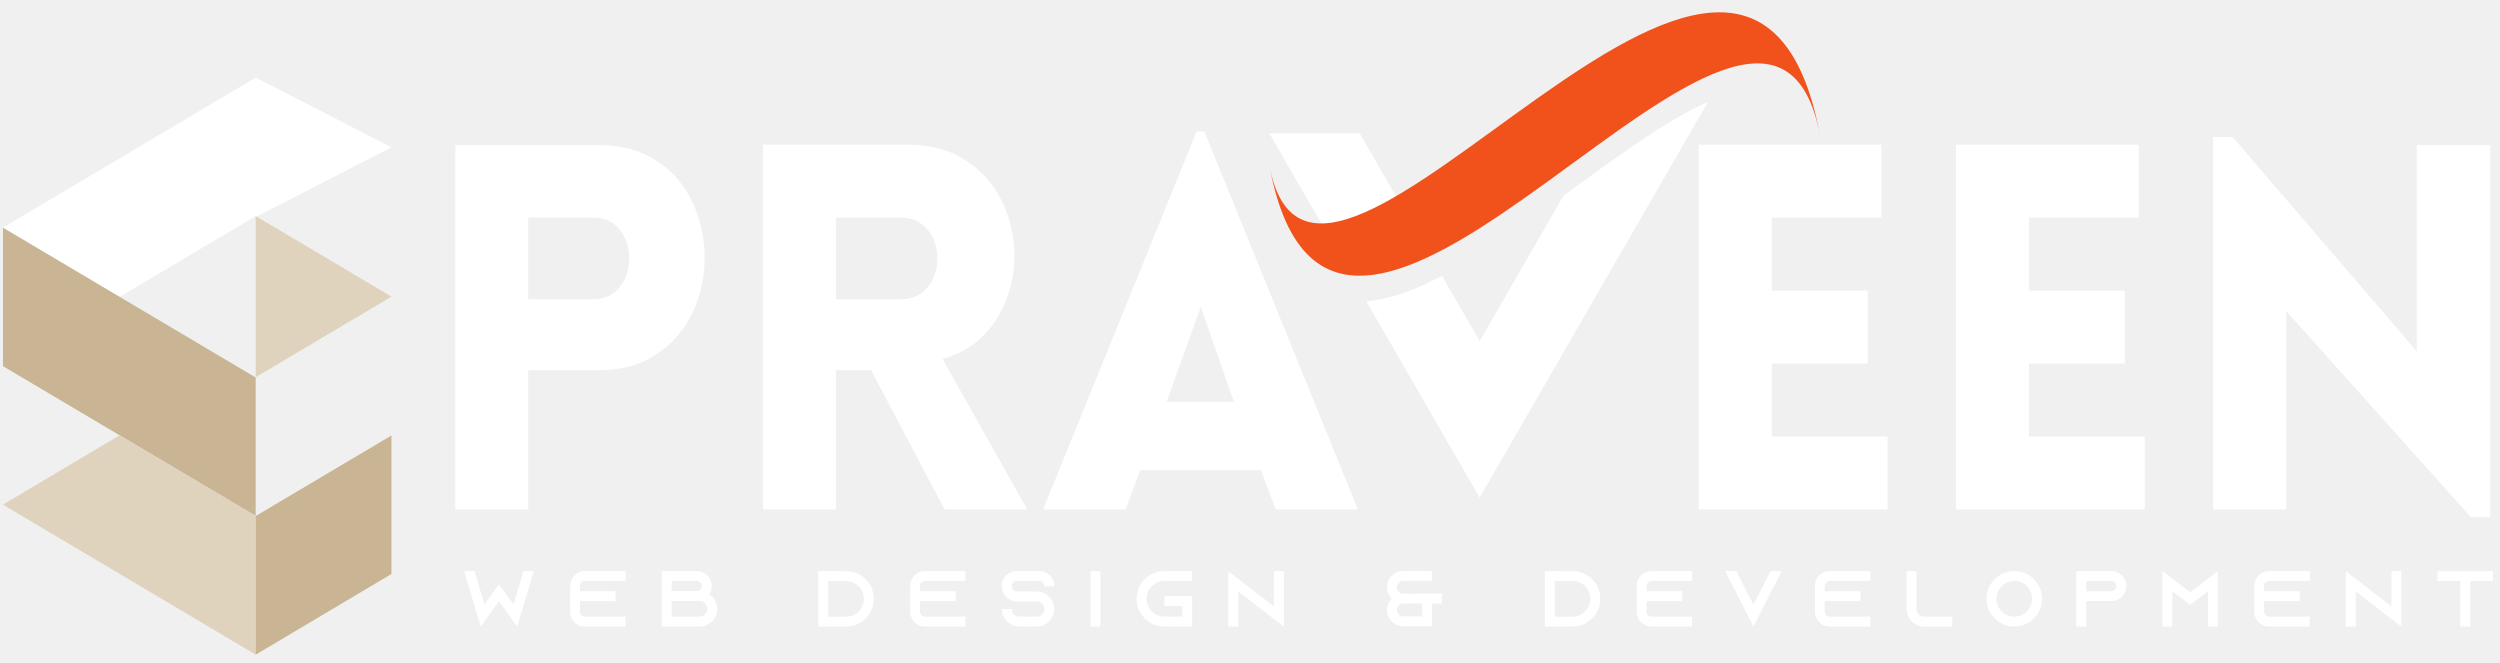
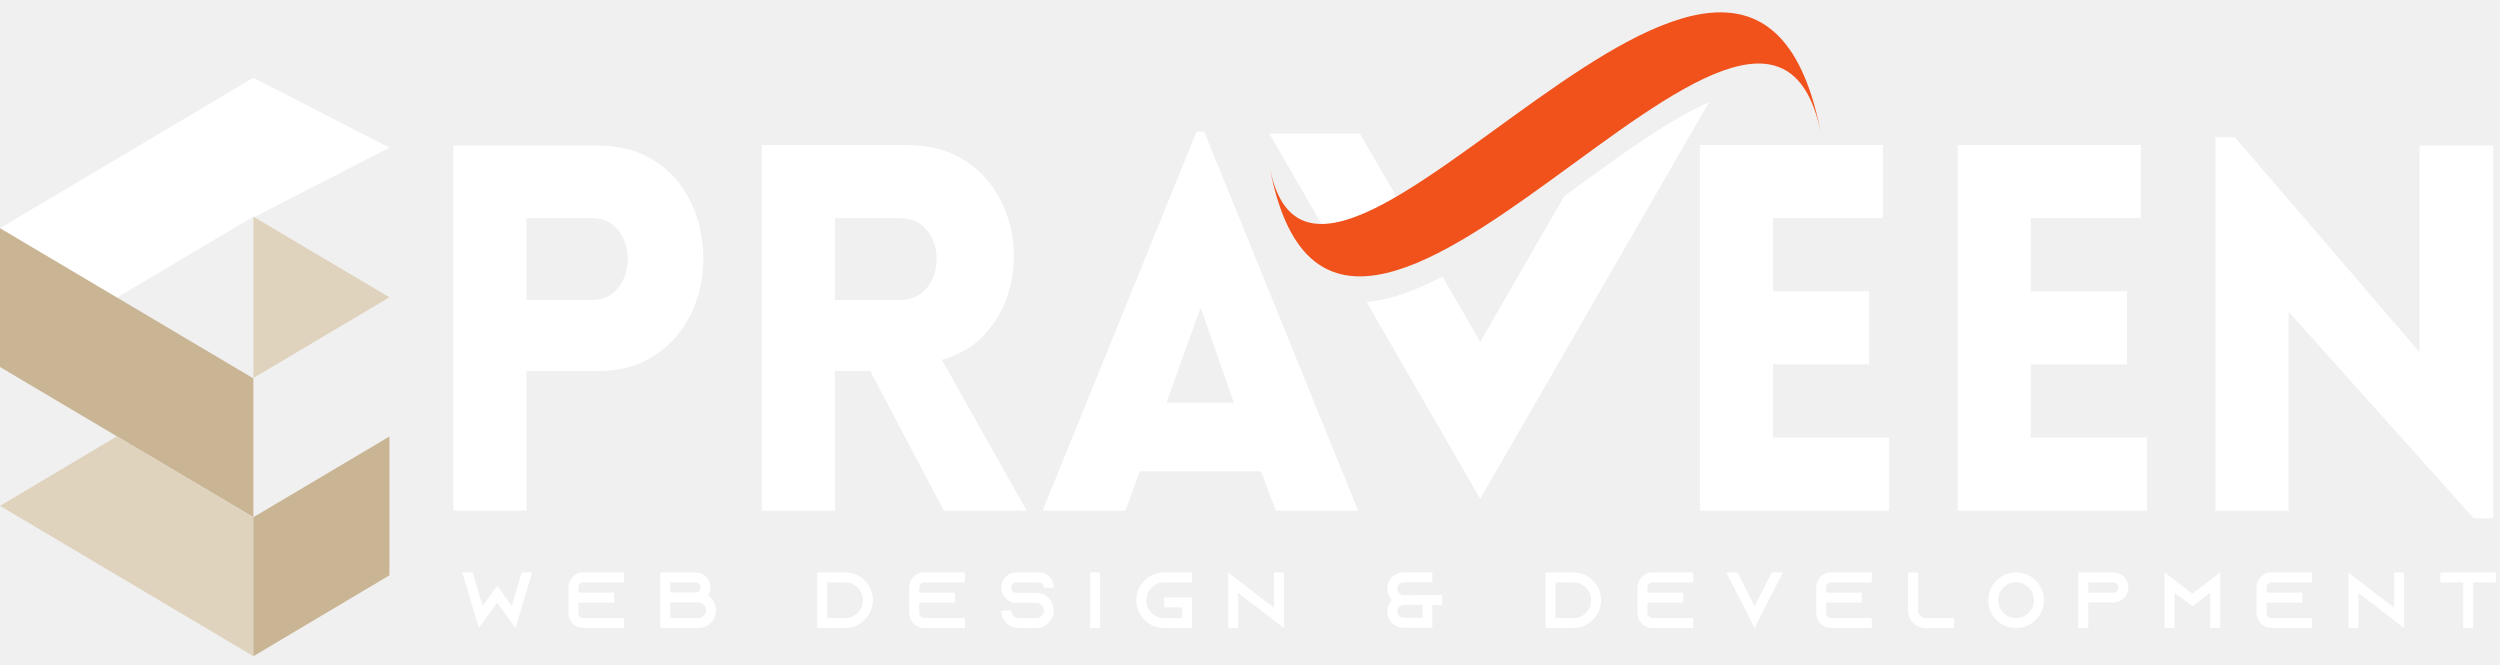
- <svg xmlns="http://www.w3.org/2000/svg" version="1.2" viewBox="0 0 1920 510" width="200" height="53">
+ <svg xmlns="http://www.w3.org/2000/svg" version="1.2" viewBox="0 0 1920 510">
  <defs>
    <clipPath clipPathUnits="userSpaceOnUse" id="cp1">
      <path d="m974.86 101.67h106.47v89.33h-106.47z" />
    </clipPath>
    <clipPath clipPathUnits="userSpaceOnUse" id="cp2">
      <path d="m974.86 8.33h424v204h-424z" />
    </clipPath>
    <clipPath clipPathUnits="userSpaceOnUse" id="cp3">
      <path d="m0 59.49h299v223.51h-299z" />
    </clipPath>
    <clipPath clipPathUnits="userSpaceOnUse" id="cp4">
      <path d="m193.33 165.67h105.67v125.33h-105.67z" />
    </clipPath>
    <clipPath clipPathUnits="userSpaceOnUse" id="cp5">
      <path d="m193.33 335h105.67v169.33h-105.67z" />
    </clipPath>
  </defs>
  <style>
		.s0 { fill: #ffffff } 
		.s1 { fill: #f1511b } 
		.s2 { fill: #c9b594 } 
		.s3 { fill: #dfd3be } 
	</style>
  <g>
    <g>
      <g>
        <path class="s0" d="m404.37 392.21h-56.19v-280.46h110.39q23.57 0 40.25 9.44 16.71 9.42 26.52 24.73 9.82 15.31 13.15 33.98 3.35 18.64 0 37.12-3.34 18.46-13.35 33.79-10.01 15.32-26.71 24.75-16.69 9.42-39.86 9.42h-54.2zm0-161.83h49.47q11.39 0 18.07-6.3 6.68-6.28 9.04-15.7 2.37-9.44 0-18.86-2.36-9.43-9.04-15.71-6.68-6.29-18.07-6.29h-49.47z" />
      </g>
    </g>
  </g>
  <g>
    <g>
      <g>
        <path class="s0" d="m724.9 392.21l-56.56-107.23h-27.1v107.23h-56.19v-280.86h110.79q25.12 0.01 42.6 10.42 17.48 10.4 27.3 27.11 9.82 16.68 12.18 36.12 2.36 19.44-2.96 38.1-5.29 18.68-18.06 33-12.75 14.34-33.58 20.23l65.21 115.88zm-83.67-161.83h49.48q11.39 0 18.27-6.3 6.87-6.28 9.23-15.7 2.35-9.44 0-18.86-2.36-9.43-9.23-15.71-6.88-6.29-18.27-6.29h-49.48z" />
      </g>
    </g>
  </g>
  <g>
    <g>
      <g>
        <path class="s0" d="m800.72 392.21l118.23-291.08h5.9l118.22 291.08h-63.22l-11.4-30.25h-93.1l-11 30.25zm95.06-82.88h51.83l-25.52-73.06z" />
      </g>
    </g>
  </g>
  <g>
    <g>
      <g>
			</g>
    </g>
  </g>
  <g>
    <g>
      <g>
			</g>
    </g>
  </g>
  <g>
    <g>
      <g>
        <path class="s0" d="m1450.84 392.21h-145.35v-280.86h140.62v56.17h-84.43v56.17h73.83v56.16h-73.83v56.19h89.16z" />
      </g>
    </g>
  </g>
  <g>
    <g>
      <g>
        <path class="s0" d="m1648.83 392.21h-145.36v-280.86h140.63v56.17h-84.44v56.17h73.83v56.16h-73.83v56.19h89.17z" />
      </g>
    </g>
  </g>
  <g>
    <g>
      <g>
        <path class="s0" d="m1757.64 239.4v152.81h-56.19v-286.75h14.94l141.81 164.98v-158.69h56.56v286.35h-14.93z" />
      </g>
    </g>
  </g>
  <g>
    <g>
      <g>
        <path class="s0" d="m408.65 439.6l-10 33.5-2.75 9.2-5.62-7.81-8.48-11.64-8.42 11.64-5.6 7.75-2.75-9.14-9.96-33.5h7.93l7.69 25.75 6.48-8.98 1.21-1.71 3.48-4.75 3.48 4.75 1.23 1.71 6.46 8.98 7.68-25.75z" />
      </g>
    </g>
  </g>
  <g>
    <g>
      <g>
        <path class="s0" d="m448.07 447.22q-1.58 0-2.75 1.17-1.15 1.15-1.14 2.73v3.98h27.45v7.62h-27.45v8.04q-0.01 1.61 1.14 2.77 1.17 1.15 2.75 1.15h31.19v7.62h-31.19q-3.17 0.01-5.77-1.54-2.58-1.56-4.15-4.19-1.56-2.62-1.56-5.81v-19.64q0-3.17 1.56-5.8 1.57-2.62 4.15-4.16 2.6-1.56 5.77-1.56h31.19v7.62z" />
      </g>
    </g>
  </g>
  <g>
    <g>
      <g>
        <path class="s0" d="m543.76 457.35q2.74 1.83 4.41 4.79 1.69 2.96 1.69 6.56 0 3.73-1.83 6.83-1.84 3.11-4.92 4.94-3.09 1.83-6.85 1.83h-29.13v-42.7h26.92q3.16 0 5.79 1.56 2.62 1.54 4.19 4.16 1.56 2.63 1.56 5.8 0 3.42-1.83 6.23zm-28.98-10.13v7.81h19.33q1.58 0.01 2.75-1.16 1.17-1.17 1.17-2.75 0-1.58-1.17-2.73-1.17-1.17-2.75-1.17zm21.48 27.46v-0.06q2.5 0 4.23-1.77 1.75-1.77 1.75-4.21 0-2.5-1.75-4.23-1.73-1.75-4.23-1.75h-21.48v12.02z" />
      </g>
    </g>
  </g>
  <g>
    <g>
      <g>
			</g>
    </g>
  </g>
  <g>
    <g>
      <g>
        <path class="s0" d="m627.71 439.6l21.31 0.06q4.4 0 8.27 1.64 3.88 1.65 6.84 4.59 2.95 2.92 4.6 6.79 1.65 3.88 1.65 8.27 0 3.9-1.36 7.44-1.33 3.54-3.7 6.35-0.26 0.3-0.59 0.65-0.33 0.33-0.64 0.62-2.88 2.94-6.75 4.63-3.88 1.67-8.25 1.66h-21.38zm7.58 7.69v27.46h13.73q3.77 0 6.88-1.85 3.12-1.88 4.98-4.98 1.87-3.13 1.87-6.9 0-3.79-1.87-6.9-1.86-3.12-4.98-4.97-3.11-1.86-6.88-1.86z" />
      </g>
    </g>
  </g>
  <g>
    <g>
      <g>
        <path class="s0" d="m709.85 447.22q-1.58 0-2.75 1.17-1.14 1.15-1.14 2.73v3.98h27.46v7.62h-27.46v8.04q0 1.61 1.14 2.77 1.17 1.15 2.75 1.15h31.19v7.62h-31.19q-3.17 0.01-5.77-1.54-2.58-1.56-4.14-4.19-1.56-2.62-1.56-5.81v-19.64q0-3.17 1.56-5.8 1.56-2.62 4.14-4.16 2.6-1.56 5.77-1.56h31.19v7.62z" />
      </g>
    </g>
  </g>
  <g>
    <g>
      <g>
        <path class="s0" d="m809.31 451.37l-7.62 0.06v-0.25q-0.01-1.58-1.17-2.73-1.15-1.17-2.73-1.17h-17.33q-1.59 0-2.75 1.17-1.15 1.15-1.15 2.73v0.25q0 1.58 1.15 2.75 1.16 1.15 2.75 1.14h15.37q3 0.01 5.56 1.21 2.56 1.19 4.4 3.19 0.1 0.13 0.23 0.29 0.12 0.15 0.25 0.27 1.39 1.72 2.21 3.92 0.83 2.19 0.83 4.62 0 3.71-1.83 6.78-1.82 3.04-4.88 4.87-3.04 1.83-6.77 1.83h-13.35q-3.73 0-6.79-1.83-3.05-1.83-4.88-4.87-1.83-3.07-1.83-6.78h7.64q0 2.44 1.71 4.15 1.71 1.71 4.15 1.71h13.35q2.44 0 4.17-1.71 1.75-1.71 1.75-4.15 0-2.43-1.75-4.14-1.73-1.71-4.17-1.71h-15.37q-2.32 0-4.38-0.85-2.05-0.88-3.62-2.4-0.8-0.85-1.46-1.83-2.02-2.85-2.02-6.52v-0.25q0-3.17 1.56-5.8 1.56-2.62 4.15-4.16 2.6-1.56 5.77-1.56h17.33q3.16 0 5.79 1.56 2.62 1.54 4.17 4.16 1.56 2.63 1.56 5.8z" />
      </g>
    </g>
  </g>
  <g>
    <g>
      <g>
        <path class="s0" d="m844.84 482.3h-7.64v-42.7h7.64z" />
      </g>
    </g>
  </g>
  <g>
    <g>
      <g>
        <path class="s0" d="m894.09 447.22q-3.79 0-6.92 1.85-3.1 1.86-4.96 4.98-1.85 3.11-1.85 6.9 0 3.77 1.85 6.9 1.86 3.1 4.96 4.97 3.13 1.86 6.92 1.86h13.73v-8.19h-13.73v-7.62h21.35v23.43h-21.35q-4.4 0-8.27-1.64-3.88-1.64-6.83-4.61-2.97-2.95-4.63-6.83-1.65-3.87-1.65-8.27 0-4.39 1.65-8.27 1.66-3.88 4.63-6.83 2.95-2.96 6.83-4.61 3.87-1.64 8.27-1.64h21.35v7.62z" />
      </g>
    </g>
  </g>
  <g>
    <g>
      <g>
        <path class="s0" d="m978.42 439.6l7.63 0.06v42.71l-7.63-5.86-27.46-21.19v27.05h-7.64v-42.61l7.64 5.88 27.46 21.16z" />
      </g>
    </g>
  </g>
  <g>
    <g>
      <g>
			</g>
    </g>
  </g>
  <g>
    <g>
      <g>
        <path class="s0" d="m1078.01 457.1l29.64-0.17v7.69h-7.62v17.5h-22.02q-3.42 0-6.3-1.67-2.87-1.69-4.56-4.54-1.67-2.87-1.67-6.29 0-2.57 0.94-4.82 0.96-2.26 2.61-3.98-1.65-1.7-2.61-3.95-0.94-2.27-0.94-4.84 0-3.47 1.67-6.31 1.69-2.83 4.56-4.5 2.88-1.69 6.3-1.69h22.02v7.63h-22.02q-2.03 0-3.48 1.46-1.46 1.46-1.46 3.48 0 2.08 1.46 3.54 1.45 1.46 3.48 1.46zm14.45 17.39v-9.94h-14.39q-2.03 0.01-3.48 1.46-1.46 1.46-1.46 3.54 0 2 1.46 3.48 1.45 1.46 3.48 1.46z" />
      </g>
    </g>
  </g>
  <g>
    <g>
      <g>
			</g>
    </g>
  </g>
  <g>
    <g>
      <g>
        <path class="s0" d="m1186.98 439.6l21.31 0.06q4.39 0 8.27 1.64 3.87 1.65 6.83 4.59 2.96 2.92 4.61 6.79 1.64 3.88 1.64 8.27 0 3.9-1.35 7.44-1.33 3.54-3.71 6.35-0.25 0.3-0.58 0.65-0.34 0.33-0.65 0.62-2.87 2.94-6.75 4.63-3.87 1.67-8.25 1.66h-21.37zm7.58 7.69v27.46h13.73q3.77 0 6.88-1.85 3.12-1.88 4.97-4.98 1.88-3.13 1.88-6.9 0-3.79-1.88-6.9-1.85-3.12-4.97-4.97-3.11-1.86-6.88-1.86z" />
      </g>
    </g>
  </g>
  <g>
    <g>
      <g>
        <path class="s0" d="m1269.12 447.22q-1.58 0-2.75 1.17-1.15 1.15-1.14 2.73v3.98h27.45v7.62h-27.45v8.04q-0.01 1.61 1.14 2.77 1.17 1.15 2.75 1.15h31.19v7.62h-31.19q-3.17 0.01-5.77-1.54-2.58-1.56-4.15-4.19-1.56-2.62-1.56-5.81v-19.64q0-3.17 1.56-5.8 1.57-2.62 4.15-4.16 2.6-1.56 5.77-1.56h31.19v7.62z" />
      </g>
    </g>
  </g>
  <g>
    <g>
      <g>
        <path class="s0" d="m1360.79 439.6h8.54l-3.92 7.62-17.87 35.08-17.88-35.08-3.92-7.62h8.55l3.91 7.62 9.34 18.31 9.33-18.31z" />
      </g>
    </g>
  </g>
  <g>
    <g>
      <g>
        <path class="s0" d="m1406.36 447.22q-1.59 0-2.75 1.17-1.15 1.15-1.15 2.73v3.98h27.46v7.62h-27.46v8.04q0 1.61 1.15 2.77 1.16 1.15 2.75 1.15h31.19v7.62h-31.19q-3.17 0.01-5.77-1.54-2.59-1.56-4.15-4.19-1.56-2.62-1.56-5.81v-19.64q0-3.17 1.56-5.8 1.56-2.62 4.15-4.16 2.6-1.56 5.77-1.56h31.19v7.62z" />
      </g>
    </g>
  </g>
  <g>
    <g>
      <g>
        <path class="s0" d="m1478.25 474.68l22.38 0.06v7.63h-21.65q-3.19 0-5.98-1.4-4.21-2.08-6.17-6.23-1.41-2.81-1.41-5.98v-29.1h7.64v29.83q0.29 2.02 1.73 3.46 1.44 1.42 3.46 1.73z" />
      </g>
    </g>
  </g>
  <g>
    <g>
      <g>
        <path class="s0" d="m1548.35 439.6q4.39 0 8.27 1.64 3.87 1.65 6.83 4.61 2.96 2.95 4.61 6.83 1.66 3.88 1.66 8.27 0 4.4-1.66 8.27-1.65 3.88-4.61 6.83-2.96 2.97-6.83 4.61-3.88 1.64-8.27 1.64-4.4 0-8.27-1.64-3.86-1.64-6.84-4.61-2.96-2.95-4.6-6.83-1.65-3.87-1.65-8.27 0-4.39 1.65-8.27 1.64-3.88 4.6-6.83 2.98-2.96 6.84-4.61 3.87-1.64 8.27-1.64zm0 35.08q3.79 0 6.89-1.86 3.13-1.87 4.98-4.97 1.86-3.13 1.86-6.9 0-3.79-1.86-6.9-1.85-3.12-4.98-4.98-3.1-1.85-6.89-1.85-3.77 0-6.9 1.85-3.1 1.86-4.98 4.98-1.85 3.11-1.85 6.9 0 3.77 1.85 6.9 1.88 3.1 4.98 4.97 3.13 1.86 6.9 1.86z" />
      </g>
    </g>
  </g>
  <g>
    <g>
      <g>
        <path class="s0" d="m1631.17 442.95l0.06 0.12q1.58 1.53 2.46 3.63 0.89 2.11 0.9 4.48 0 3.48-1.88 6.29-1.86 2.82-4.85 4.21-1.53 0.73-3.29 0.92-0.07 0-0.15 0-0.08 0-0.21 0v0.06h-20.44v19.64h-7.64v-42.7h26.91q2.38 0 4.48 0.89 2.1 0.88 3.65 2.46zm-6.48 11.83v-0.06q1.04-0.48 1.67-1.42 0.64-0.95 0.64-2.12 0-1.04-0.43-1.77-0.42-0.73-0.71-1.04-0.38-0.35-1.04-0.71-0.67-0.38-1.71-0.38h-19.34v7.88h19.34q0.85 0 1.58-0.38z" />
      </g>
    </g>
  </g>
  <g>
    <g>
      <g>
        <path class="s0" d="m1697.5 445.45l7.63-5.85v42.7h-7.63v-27.2l-7.52 5.72-6.21 4.82-6.23-4.82-7.5-5.72v27.2h-7.64v-42.7l7.64 5.85 13.73 10.56z" />
      </g>
    </g>
  </g>
  <g>
    <g>
      <g>
        <path class="s0" d="m1744.54 447.22q-1.59 0-2.75 1.17-1.15 1.15-1.15 2.73v3.98h27.46v7.62h-27.46v8.04q0 1.61 1.15 2.77 1.16 1.15 2.75 1.15h31.19v7.62h-31.19q-3.17 0.01-5.77-1.54-2.59-1.56-4.15-4.19-1.56-2.62-1.56-5.81v-19.64q0-3.17 1.56-5.8 1.56-2.62 4.15-4.16 2.6-1.56 5.77-1.56h31.19v7.62z" />
      </g>
    </g>
  </g>
  <g>
    <g>
      <g>
        <path class="s0" d="m1838.7 439.6l7.63 0.06v42.71l-7.63-5.86-27.45-21.19v27.05h-7.65v-42.61l7.65 5.88 27.45 21.16z" />
      </g>
    </g>
  </g>
  <g>
    <g>
      <g>
        <path class="s0" d="m1874.2 439.66h42.67v7.62h-17.52v35.09h-7.63v-35.09h-17.52z" />
      </g>
    </g>
  </g>
  <path class="s0" d="m1201.33 150.67l-64.54 111.92-28.98-50.19c-20.85 10.93-40.59 18.26-58.33 19.47l87.31 151.21 175.79-304.71c-32.88 14.6-71.71 43.48-111.25 72.3z" />
  <g id="Clip-Path" clip-path="url(#cp1)">
    <g>
      <path class="s0" d="m1080.88 165.77l-36.5-63.23h-69.57l50.91 88.16c15.96-3.06 34.7-12.31 55.16-24.93z" />
    </g>
  </g>
  <g id="Clip-Path" clip-path="url(#cp2)">
    <g>
      <path class="s1" d="m974.81 126.86c51.71 282.1 383.41-244.21 424.23-21.5-54.88-299.4-388.58 216-424.23 21.5z" />
    </g>
  </g>
  <g id="Clip-Path" clip-path="url(#cp3)">
    <g>
      <path fill-rule="evenodd" class="s0" d="m0 281.86l194.58-115.51v0.71l104.5-53.66-104.5-53.66-194.58 115.5z" />
    </g>
  </g>
  <path fill-rule="evenodd" class="s2" d="m0 175.24l194.58 115.37v106.61l-194.58-115.36z" />
  <g id="Clip-Path" clip-path="url(#cp4)">
    <g>
      <path fill-rule="evenodd" class="s3" d="m194.58 166.35l104.5 61.99-104.5 61.99z" />
    </g>
  </g>
  <path fill-rule="evenodd" class="s3" d="m89.81 335.09l104.77 62.13v106.76l-194.58-115.51z" />
  <g id="Clip-Path" clip-path="url(#cp5)">
    <g>
      <path fill-rule="evenodd" class="s2" d="m299.08 335.23l-104.5 61.99v106.76l104.5-62.13z" />
    </g>
  </g>
</svg>
